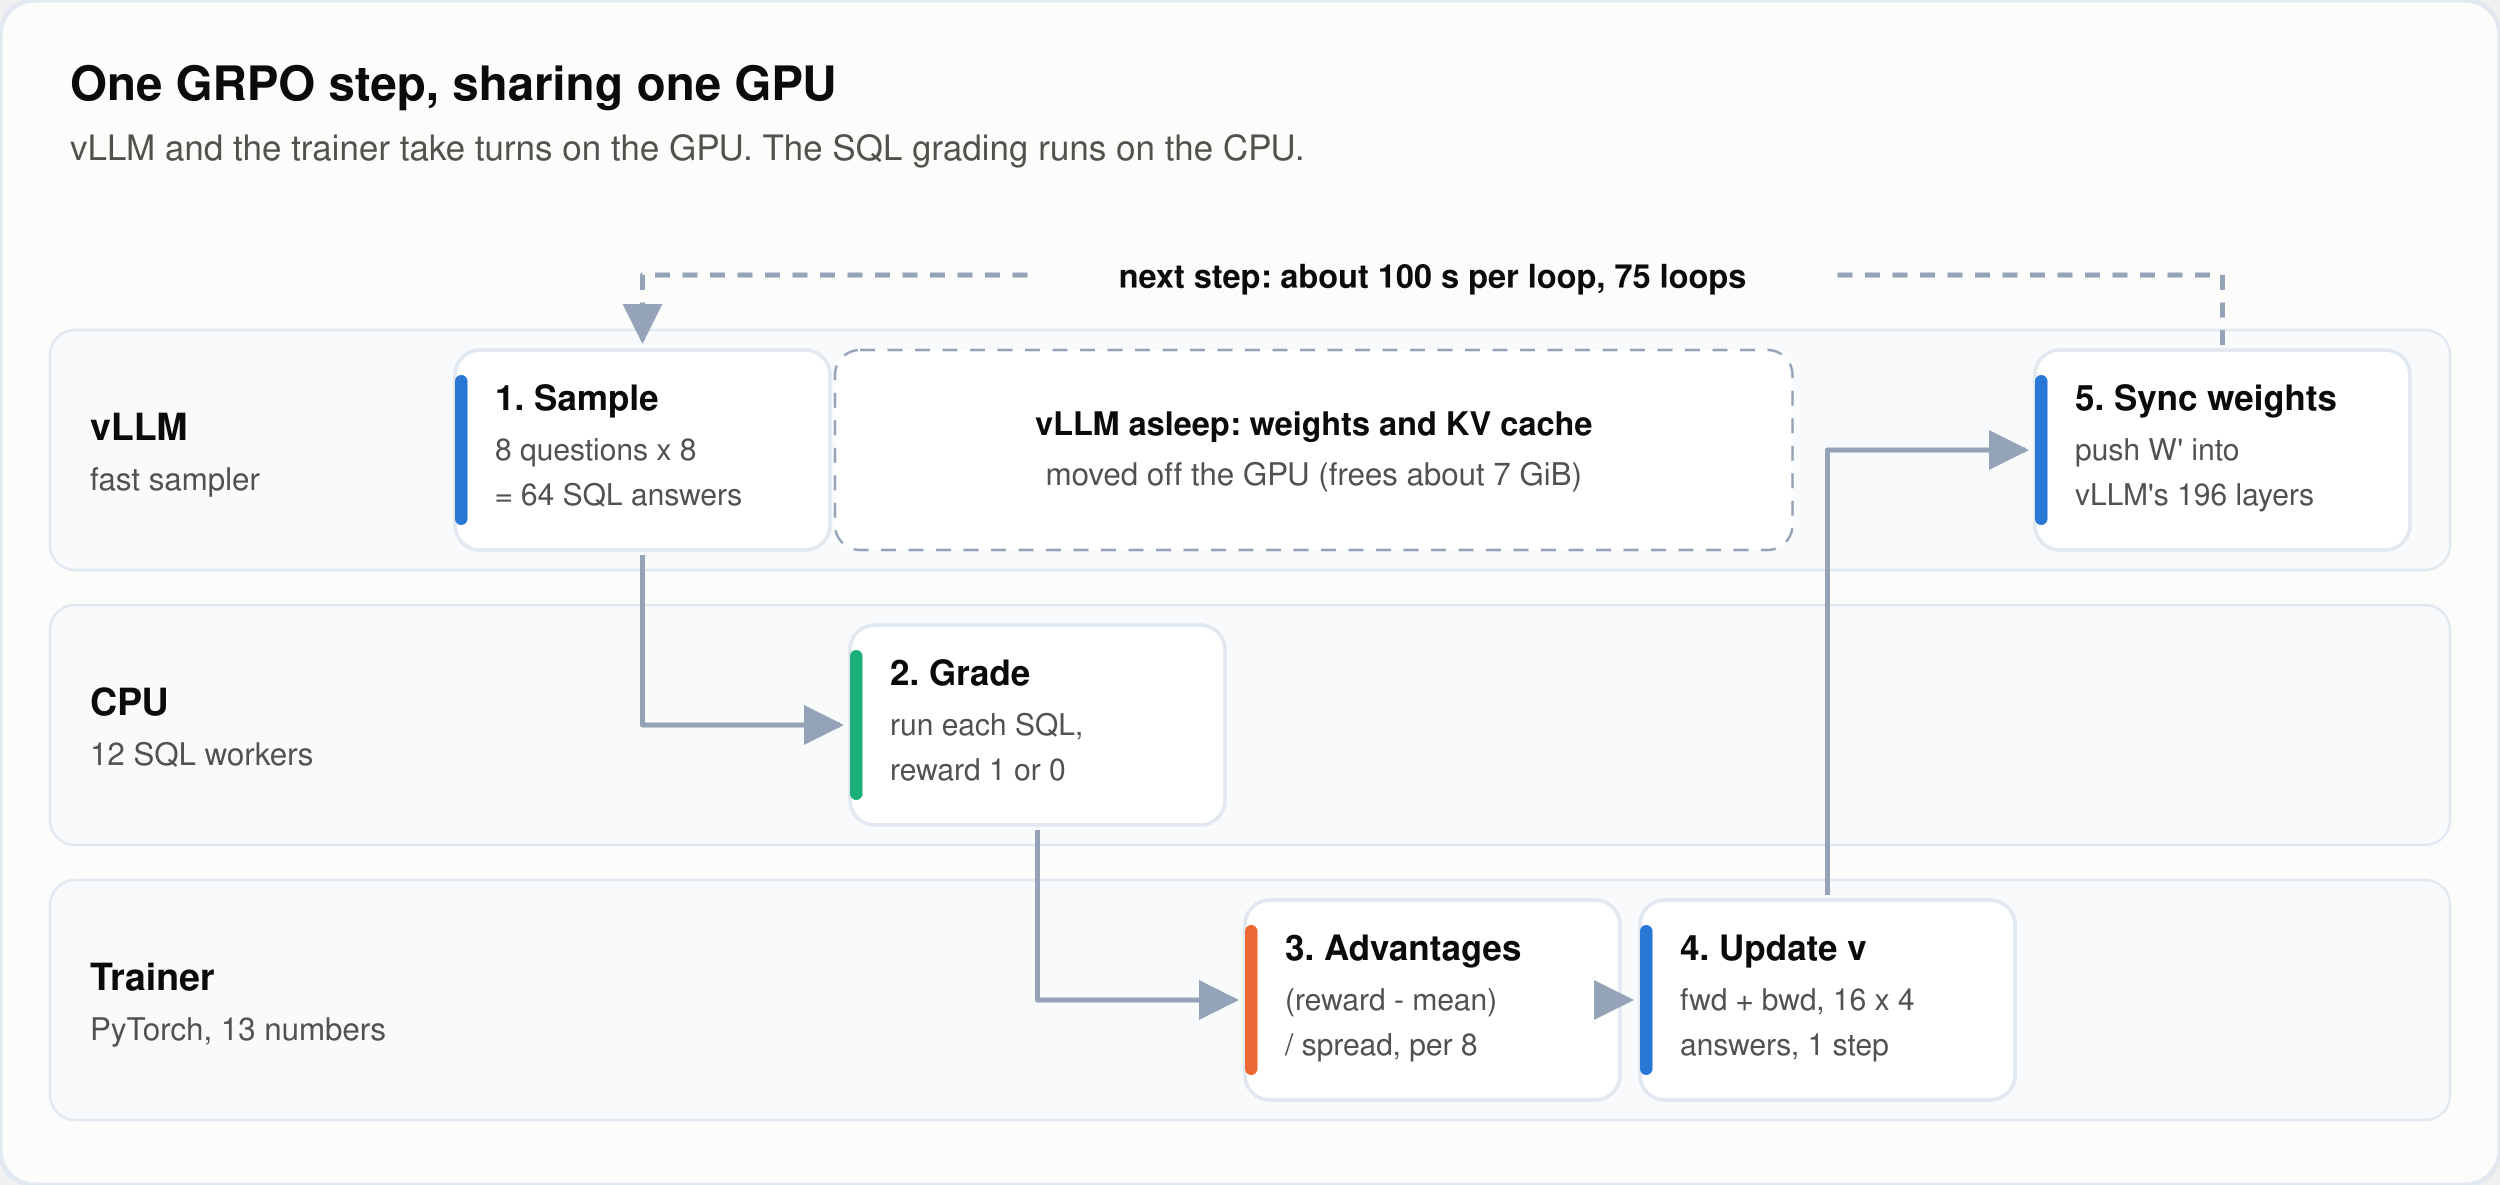
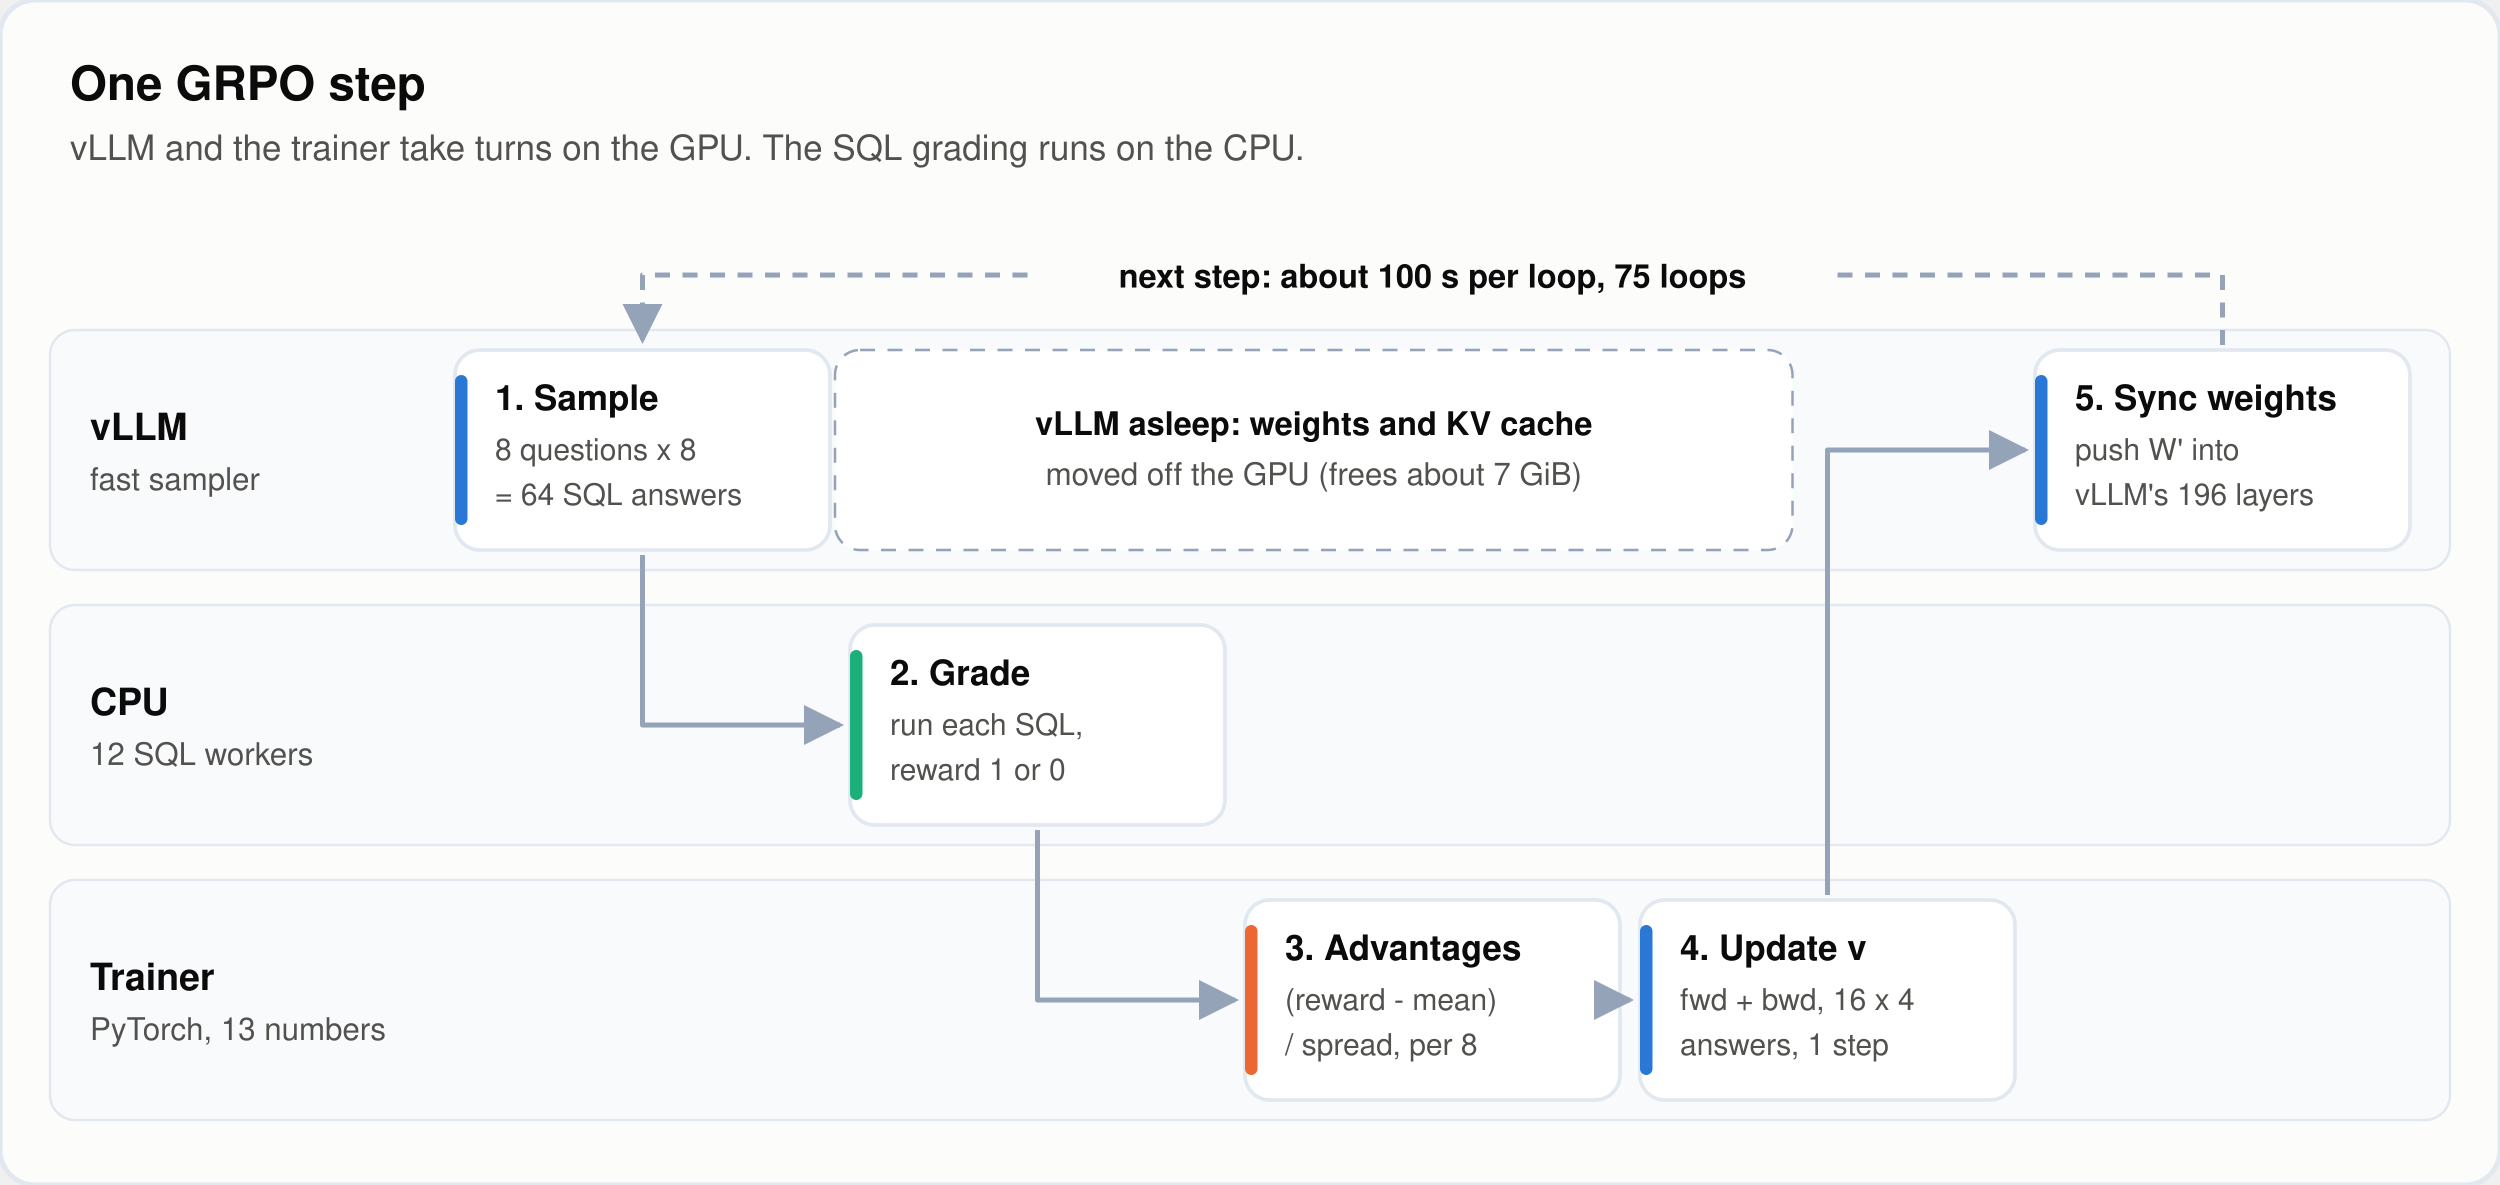
- <svg xmlns="http://www.w3.org/2000/svg" viewBox="0 0 1000 474" style="width:100%;min-width:660px;height:auto;display:block" font-family="ui-sans-serif,system-ui,Helvetica,Arial,sans-serif" role="img" aria-label="One GRPO step, sharing one GPU">
+ <svg xmlns="http://www.w3.org/2000/svg" viewBox="0 0 1000 474" style="width:100%;min-width:660px;height:auto;display:block" font-family="ui-sans-serif,system-ui,Helvetica,Arial,sans-serif" role="img" aria-label="One GRPO step">
  <rect width="1000" height="474" rx="14" fill="#FCFCFB" stroke="#E2E8F0" stroke-width="2" />
-   <text x="28" y="40" font-size="19" font-weight="700" fill="#0b0b0b">One GRPO step, sharing one GPU</text>
+   <text x="28" y="40" font-size="19" font-weight="700" fill="#0b0b0b">One GRPO step</text>
  <text x="28" y="64" font-size="14" fill="#52514e">vLLM and the trainer take turns on the GPU. The SQL grading runs on the CPU.</text>
  <defs>
    <marker id="ah" viewBox="0 0 10 10" refX="9" refY="5" markerWidth="8" markerHeight="8" orient="auto-start-reverse">
      <path d="M0,0 L10,5 L0,10 z" fill="#94a3b8" />
    </marker>
  </defs>
  <rect x="20" y="132" width="960" height="96" rx="10" fill="#F8FAFC" stroke="#E2E8F0" />
  <text x="36.0" y="176.0" font-size="15" fill="#0b0b0b" text-anchor="start" font-weight="700">vLLM</text>
  <text x="36.0" y="196.0" font-size="12.5" fill="#52514e" text-anchor="start" font-weight="400">fast sampler</text>
  <rect x="20" y="242" width="960" height="96" rx="10" fill="#F8FAFC" stroke="#E2E8F0" />
  <text x="36.0" y="286.0" font-size="15" fill="#0b0b0b" text-anchor="start" font-weight="700">CPU</text>
  <text x="36.0" y="306.0" font-size="12.5" fill="#52514e" text-anchor="start" font-weight="400">12 SQL workers</text>
  <rect x="20" y="352" width="960" height="96" rx="10" fill="#F8FAFC" stroke="#E2E8F0" />
  <text x="36.0" y="396.0" font-size="15" fill="#0b0b0b" text-anchor="start" font-weight="700">Trainer</text>
  <text x="36.0" y="416.0" font-size="12.5" fill="#52514e" text-anchor="start" font-weight="400">PyTorch, 13 numbers</text>
  <rect x="182" y="140.0" width="150" height="80" rx="10" fill="#ffffff" stroke="#E2E8F0" stroke-width="1.5" />
  <rect x="182" y="150.0" width="5" height="60" rx="2.5" fill="#2a78d6" />
  <text x="198.0" y="164.0" font-size="14" fill="#0b0b0b" text-anchor="start" font-weight="700">1. Sample</text>
  <text x="198.0" y="184.0" font-size="12" fill="#52514e" text-anchor="start" font-weight="400">8 questions x 8</text>
  <text x="198.0" y="202.0" font-size="12" fill="#52514e" text-anchor="start" font-weight="400">= 64 SQL answers</text>
  <rect x="340" y="250.0" width="150" height="80" rx="10" fill="#ffffff" stroke="#E2E8F0" stroke-width="1.5" />
  <rect x="340" y="260.0" width="5" height="60" rx="2.5" fill="#1baf7a" />
  <text x="356.0" y="274.0" font-size="14" fill="#0b0b0b" text-anchor="start" font-weight="700">2. Grade</text>
  <text x="356.0" y="294.0" font-size="12" fill="#52514e" text-anchor="start" font-weight="400">run each SQL,</text>
  <text x="356.0" y="312.0" font-size="12" fill="#52514e" text-anchor="start" font-weight="400">reward 1 or 0</text>
  <rect x="498" y="360.0" width="150" height="80" rx="10" fill="#ffffff" stroke="#E2E8F0" stroke-width="1.5" />
  <rect x="498" y="370.0" width="5" height="60" rx="2.5" fill="#eb6834" />
  <text x="514.0" y="384.0" font-size="14" fill="#0b0b0b" text-anchor="start" font-weight="700">3. Advantages</text>
  <text x="514.0" y="404.0" font-size="12" fill="#52514e" text-anchor="start" font-weight="400">(reward - mean)</text>
  <text x="514.0" y="422.0" font-size="12" fill="#52514e" text-anchor="start" font-weight="400">/ spread, per 8</text>
  <rect x="656" y="360.0" width="150" height="80" rx="10" fill="#ffffff" stroke="#E2E8F0" stroke-width="1.5" />
  <rect x="656" y="370.0" width="5" height="60" rx="2.5" fill="#2a78d6" />
  <text x="672.0" y="384.0" font-size="14" fill="#0b0b0b" text-anchor="start" font-weight="700">4. Update v</text>
  <text x="672.0" y="404.0" font-size="12" fill="#52514e" text-anchor="start" font-weight="400">fwd + bwd, 16 x 4</text>
  <text x="672.0" y="422.0" font-size="12" fill="#52514e" text-anchor="start" font-weight="400">answers, 1 step</text>
  <rect x="814" y="140.0" width="150" height="80" rx="10" fill="#ffffff" stroke="#E2E8F0" stroke-width="1.5" />
  <rect x="814" y="150.0" width="5" height="60" rx="2.5" fill="#2a78d6" />
  <text x="830.0" y="164.0" font-size="14" fill="#0b0b0b" text-anchor="start" font-weight="700">5. Sync weights</text>
  <text x="830.0" y="184.0" font-size="12" fill="#52514e" text-anchor="start" font-weight="400">push W' into</text>
  <text x="830.0" y="202.0" font-size="12" fill="#52514e" text-anchor="start" font-weight="400">vLLM's 196 layers</text>
  <polyline points="257.0,222.0 257.0,290.0 336.0,290.0" fill="none" stroke="#94a3b8" stroke-width="2" stroke-linejoin="round" marker-end="url(#ah)" />
  <polyline points="415.0,332.0 415.0,400.0 494.0,400.0" fill="none" stroke="#94a3b8" stroke-width="2" stroke-linejoin="round" marker-end="url(#ah)" />
  <polyline points="651.0,400.0 652.0,400.0" fill="none" stroke="#94a3b8" stroke-width="2" stroke-linejoin="round" marker-end="url(#ah)" />
  <polyline points="731.0,358.0 731.0,180.0 810.0,180.0" fill="none" stroke="#94a3b8" stroke-width="2" stroke-linejoin="round" marker-end="url(#ah)" />
  <rect x="334" y="140.0" width="383.0" height="80" rx="10" fill="#ffffff" stroke="#94a3b8" stroke-dasharray="6 5" />
  <text x="525.5" y="174.0" font-size="13" fill="#0b0b0b" text-anchor="middle" font-weight="600">vLLM asleep: weights and KV cache</text>
  <text x="525.5" y="194.0" font-size="12.5" fill="#52514e" text-anchor="middle" font-weight="400">moved off the GPU (frees about 7 GiB)</text>
  <polyline points="889.0,138.0 889.0,110.0 257.0,110.0 257.0,136.0" fill="none" stroke="#94a3b8" stroke-width="2" stroke-dasharray="6 5" stroke-linejoin="round" marker-end="url(#ah)" />
  <rect x="413.0" y="98" width="320" height="24" fill="#FCFCFB" />
  <text x="573.0" y="115.0" font-size="13" fill="#0b0b0b" text-anchor="middle" font-weight="600">next step: about 100 s per loop, 75 loops</text>
</svg>
